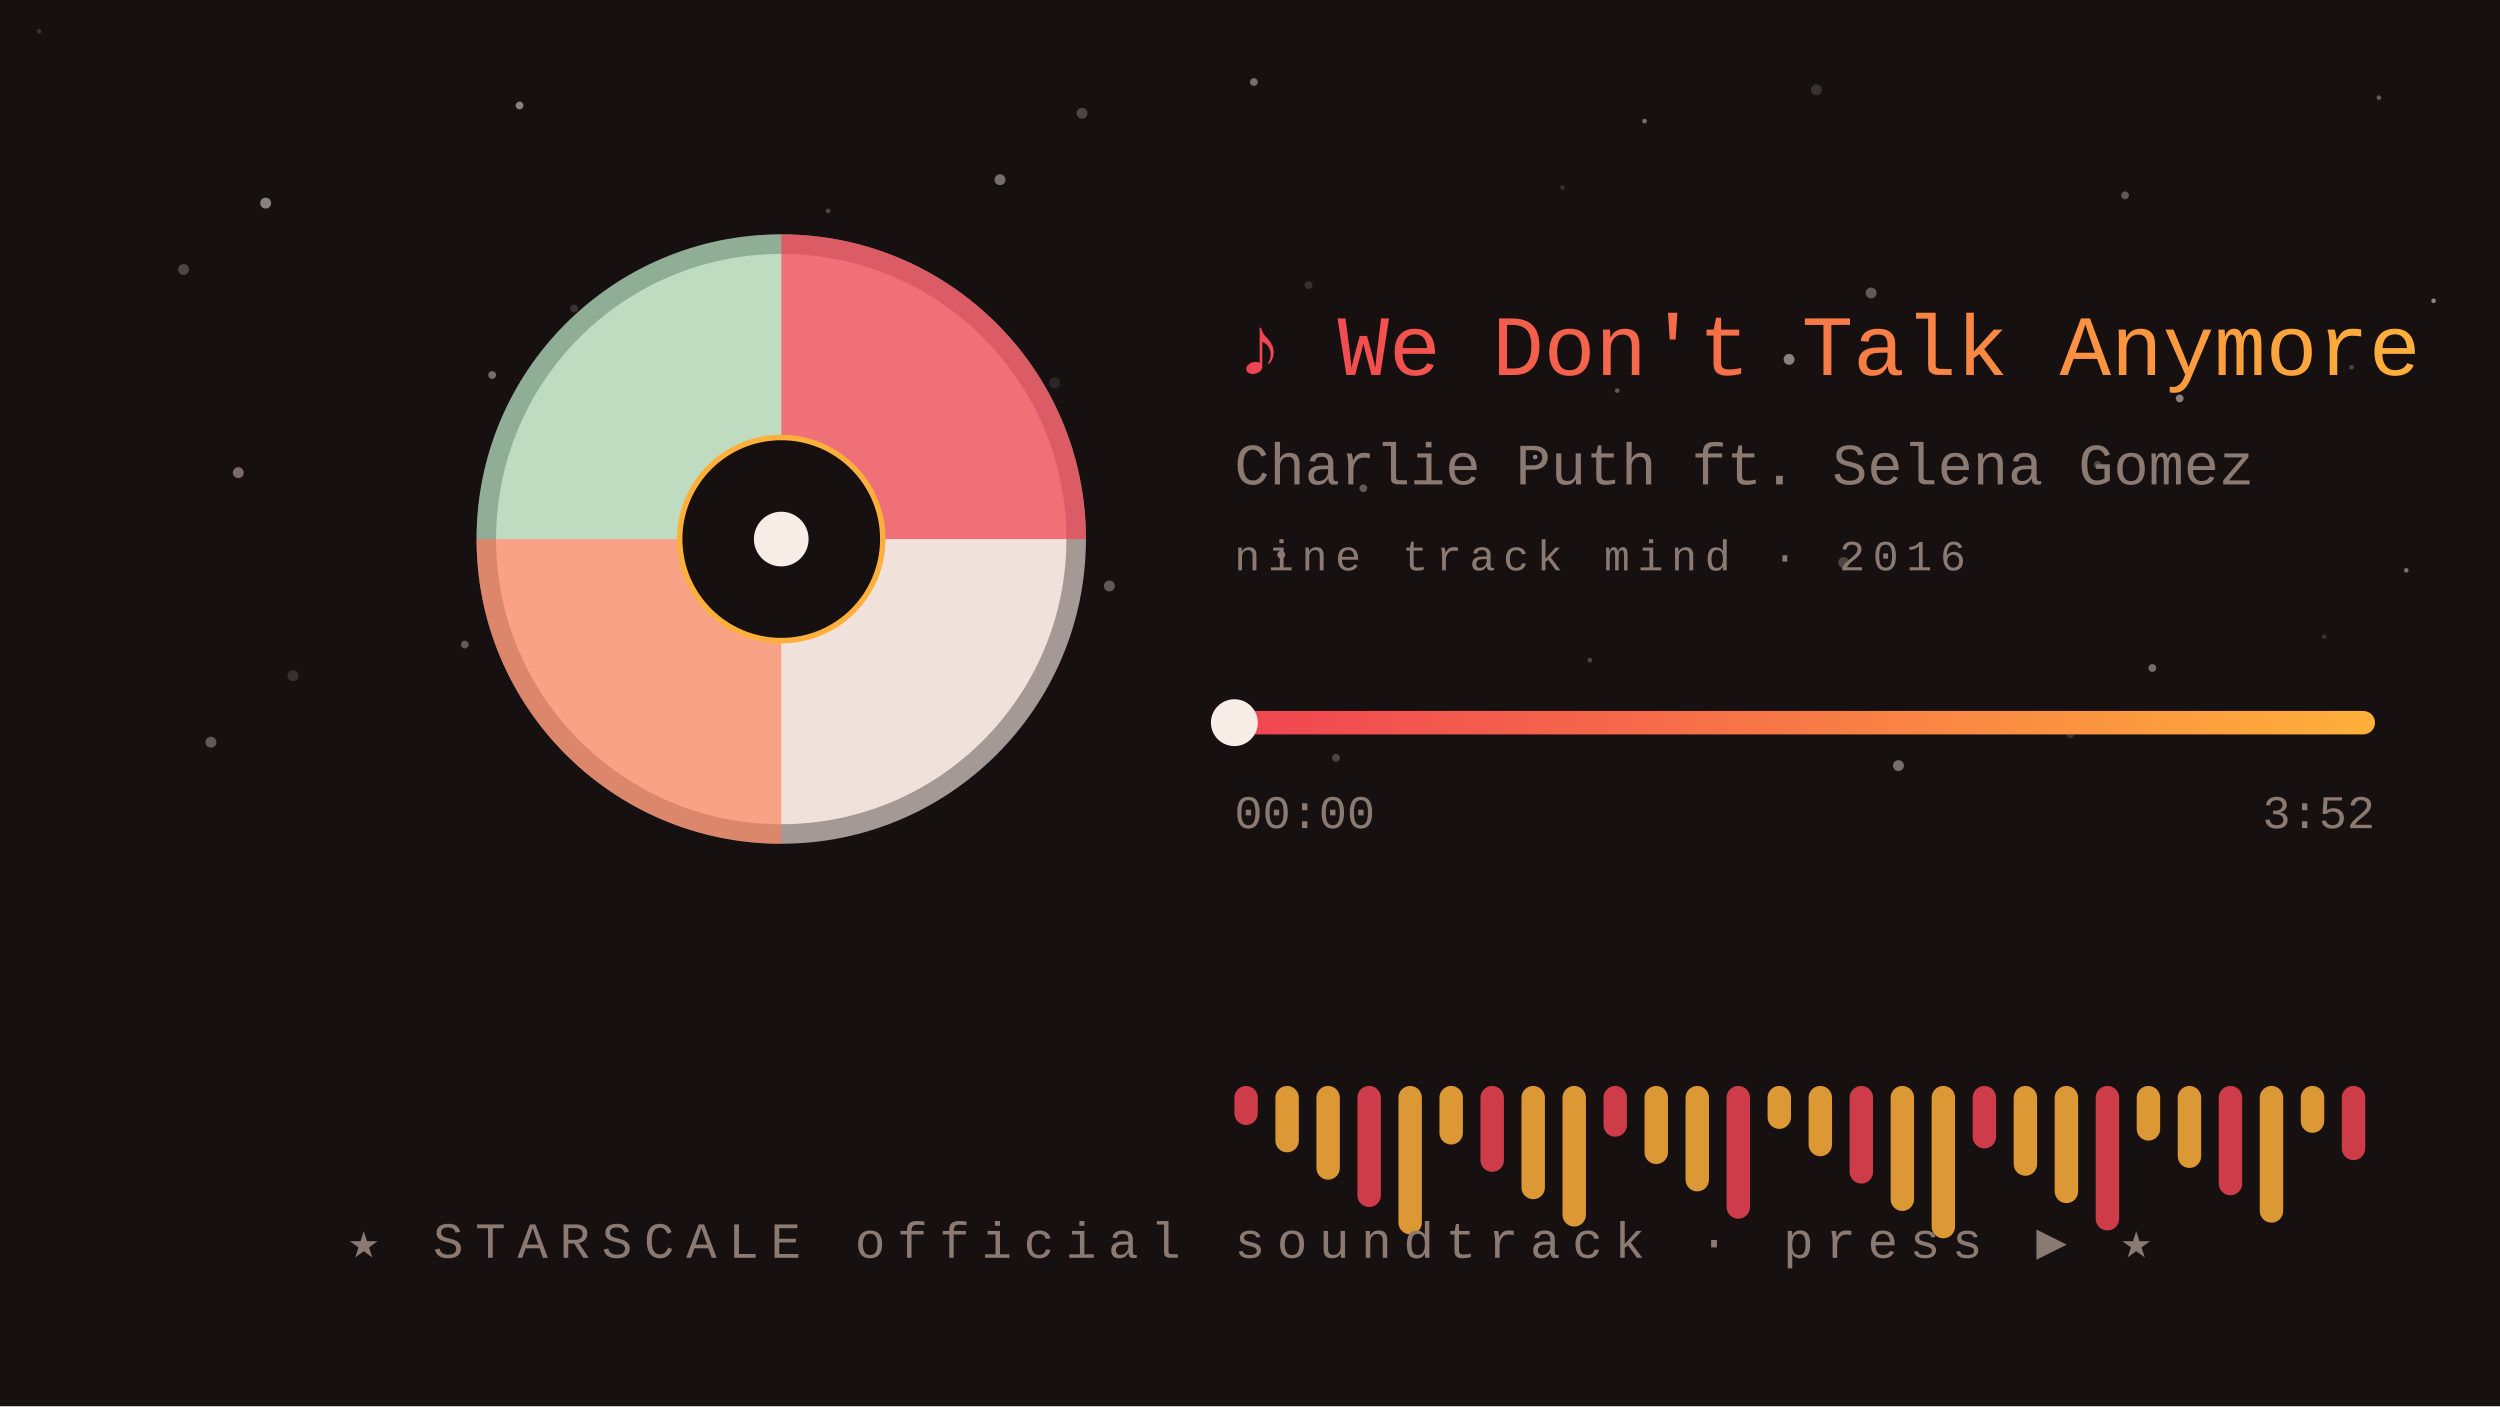
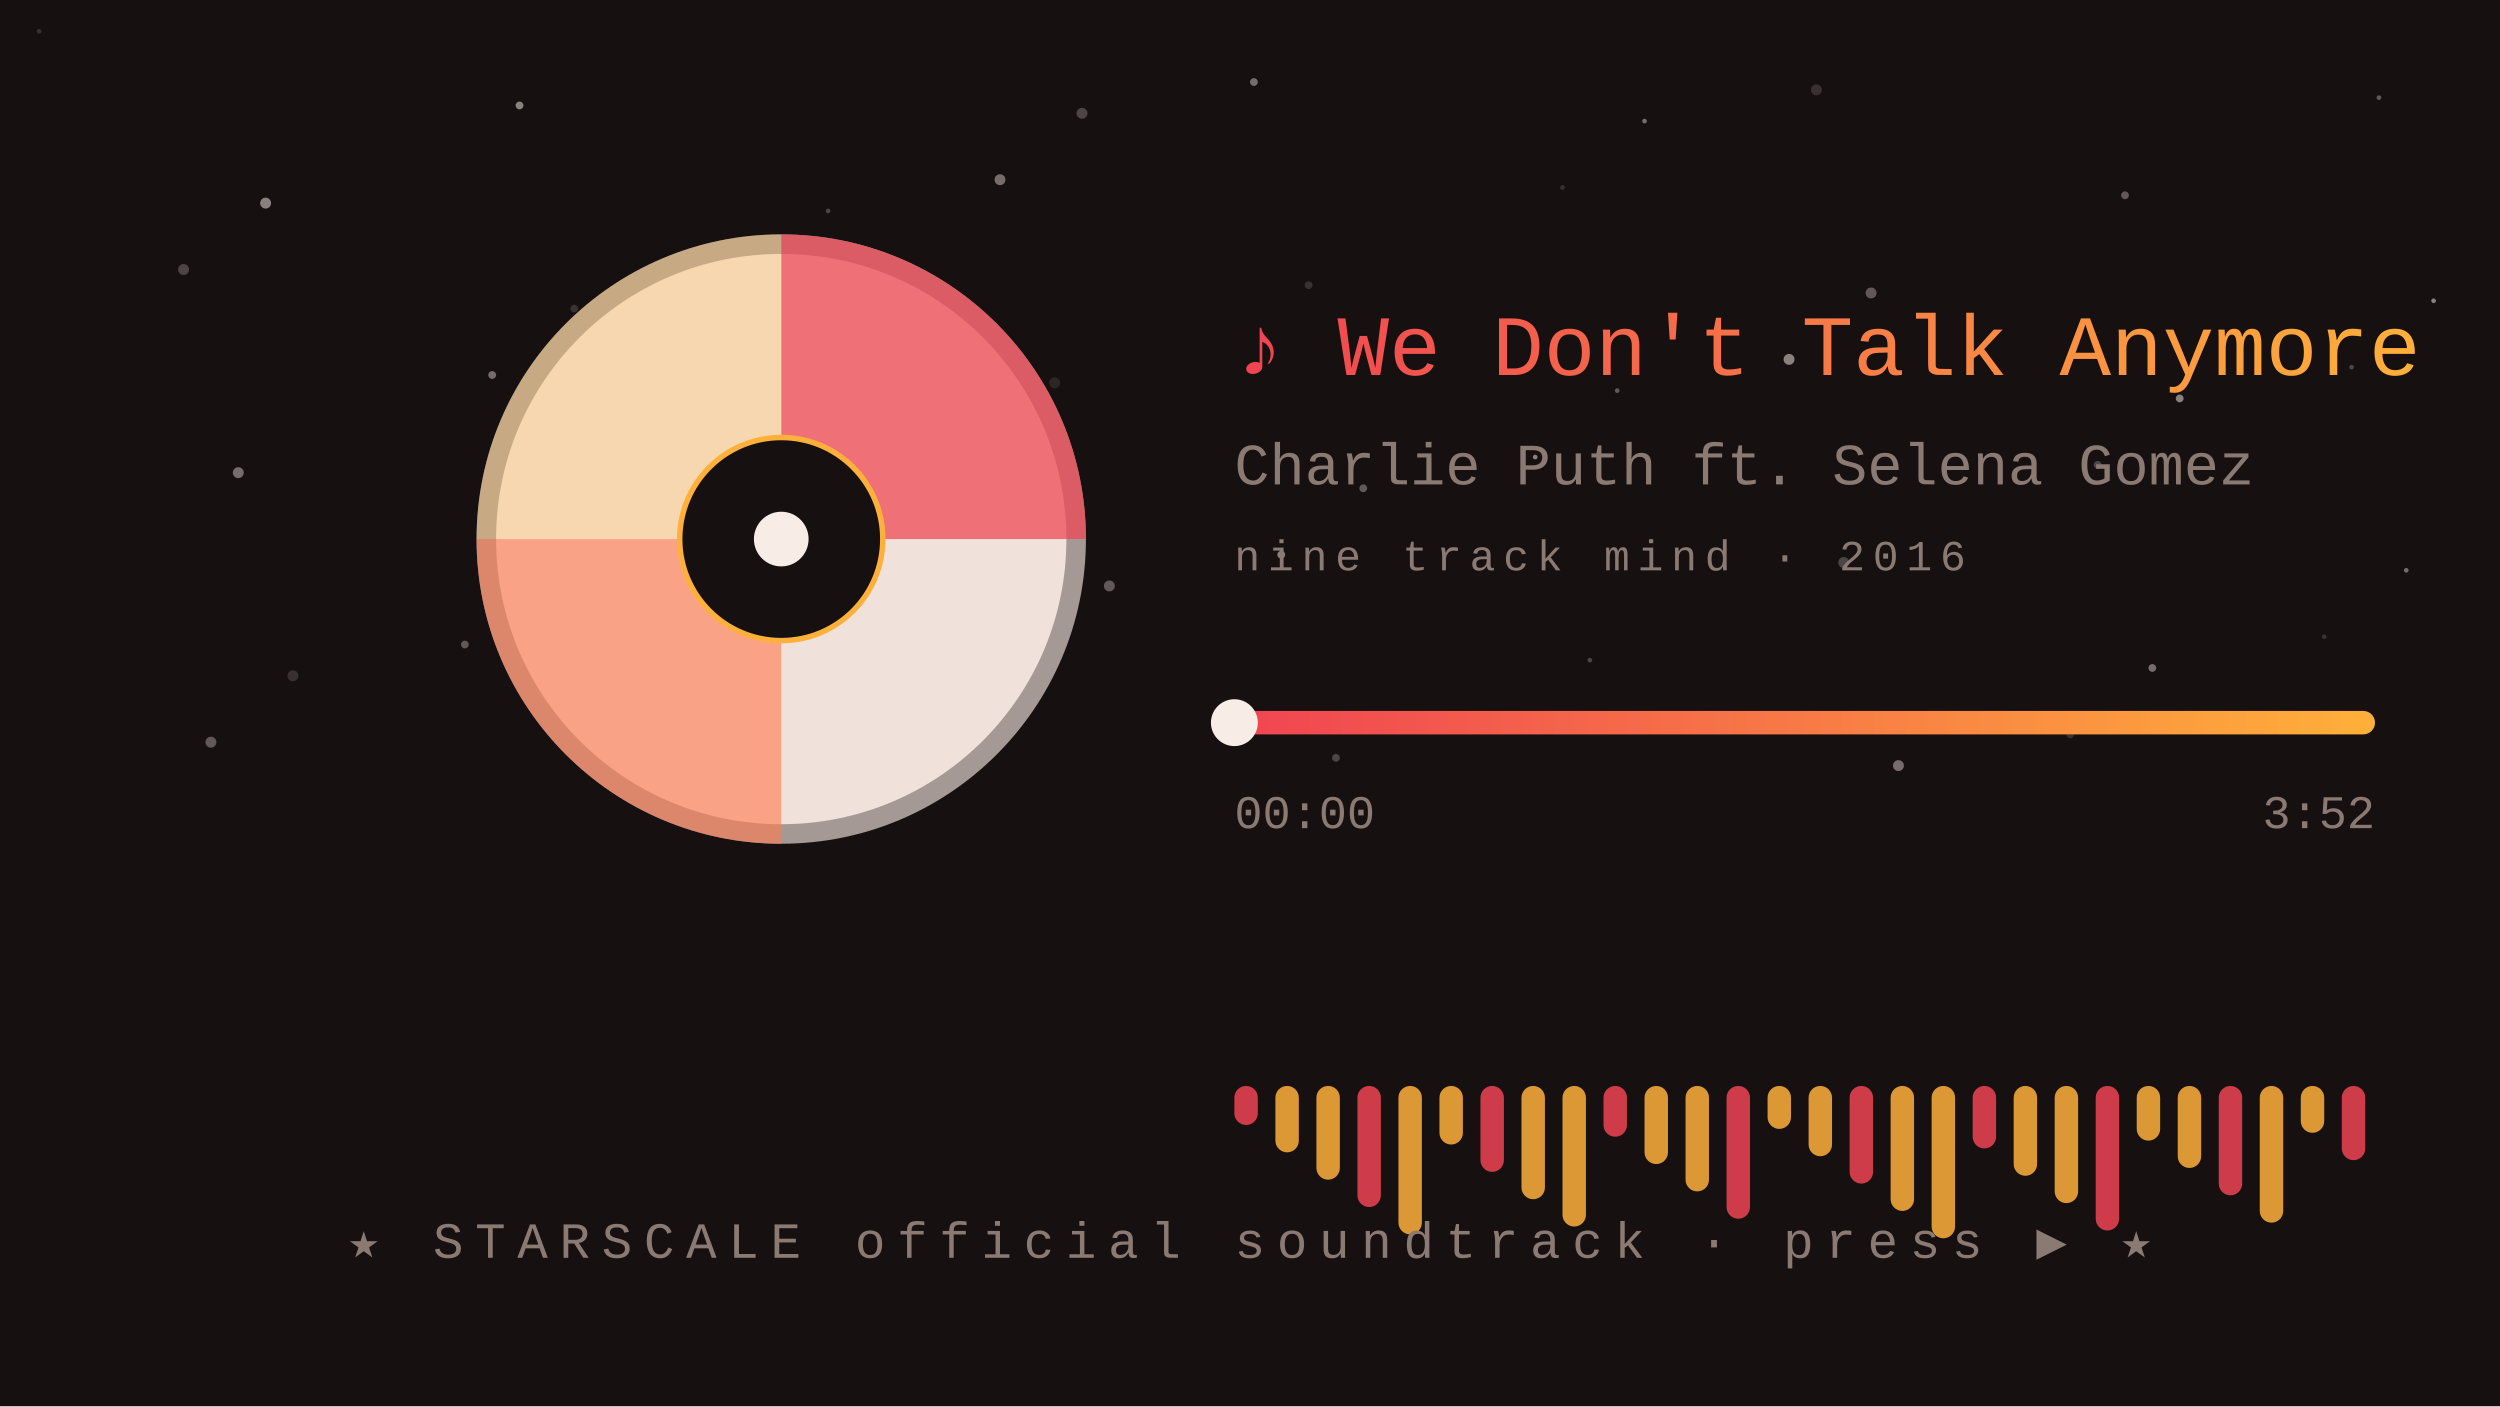
<svg xmlns="http://www.w3.org/2000/svg" width="640" height="360" viewBox="0 0 640 360" role="img" aria-label="now playing: We Don't Talk Anymore - Charlie Puth ft. Selena Gomez">
  <rect width="640" height="360" fill="#171011" />
  <circle cx="10" cy="8" r="0.6" fill="#f8ede6" opacity="0.15">
    <animate attributeName="opacity" values="0.15;0.45;0.15" dur="2s" begin="0.0s" repeatCount="indefinite" />
  </circle>
  <circle cx="147" cy="79" r="1.0" fill="#f8ede6" opacity="0.24">
    <animate attributeName="opacity" values="0.24;0.72;0.24" dur="3s" begin="0.4s" repeatCount="indefinite" />
  </circle>
  <circle cx="284" cy="150" r="1.4" fill="#f8ede6" opacity="0.33">
    <animate attributeName="opacity" values="0.33;0.99;0.33" dur="4s" begin="0.8s" repeatCount="indefinite" />
  </circle>
  <circle cx="421" cy="31" r="0.6" fill="#f8ede6" opacity="0.42">
    <animate attributeName="opacity" values="0.42;1.26;0.42" dur="5s" begin="1.2s" repeatCount="indefinite" />
  </circle>
  <circle cx="558" cy="102" r="1.0" fill="#f8ede6" opacity="0.51">
    <animate attributeName="opacity" values="0.51;1.53;0.51" dur="2s" begin="1.6s" repeatCount="indefinite" />
  </circle>
  <circle cx="75" cy="173" r="1.4" fill="#f8ede6" opacity="0.15">
    <animate attributeName="opacity" values="0.15;0.45;0.15" dur="3s" begin="2.0s" repeatCount="indefinite" />
  </circle>
  <circle cx="212" cy="54" r="0.6" fill="#f8ede6" opacity="0.24">
    <animate attributeName="opacity" values="0.24;0.72;0.24" dur="4s" begin="2.4s" repeatCount="indefinite" />
  </circle>
  <circle cx="349" cy="125" r="1.0" fill="#f8ede6" opacity="0.33">
    <animate attributeName="opacity" values="0.33;0.99;0.33" dur="5s" begin="0.0s" repeatCount="indefinite" />
  </circle>
  <circle cx="486" cy="196" r="1.4" fill="#f8ede6" opacity="0.42">
    <animate attributeName="opacity" values="0.42;1.26;0.42" dur="2s" begin="0.4s" repeatCount="indefinite" />
  </circle>
  <circle cx="623" cy="77" r="0.6" fill="#f8ede6" opacity="0.51">
    <animate attributeName="opacity" values="0.51;1.53;0.51" dur="3s" begin="0.8s" repeatCount="indefinite" />
  </circle>
  <circle cx="140" cy="148" r="1.0" fill="#f8ede6" opacity="0.15">
    <animate attributeName="opacity" values="0.15;0.45;0.15" dur="4s" begin="1.2s" repeatCount="indefinite" />
  </circle>
  <circle cx="277" cy="29" r="1.4" fill="#f8ede6" opacity="0.24">
    <animate attributeName="opacity" values="0.24;0.72;0.24" dur="5s" begin="1.6s" repeatCount="indefinite" />
  </circle>
  <circle cx="414" cy="100" r="0.6" fill="#f8ede6" opacity="0.33">
    <animate attributeName="opacity" values="0.33;0.99;0.33" dur="2s" begin="2.0s" repeatCount="indefinite" />
  </circle>
  <circle cx="551" cy="171" r="1.0" fill="#f8ede6" opacity="0.42">
    <animate attributeName="opacity" values="0.42;1.26;0.42" dur="3s" begin="2.4s" repeatCount="indefinite" />
  </circle>
  <circle cx="68" cy="52" r="1.4" fill="#f8ede6" opacity="0.51">
    <animate attributeName="opacity" values="0.51;1.53;0.51" dur="4s" begin="0.0s" repeatCount="indefinite" />
  </circle>
  <circle cx="205" cy="123" r="0.6" fill="#f8ede6" opacity="0.15">
    <animate attributeName="opacity" values="0.15;0.45;0.15" dur="5s" begin="0.4s" repeatCount="indefinite" />
  </circle>
  <circle cx="342" cy="194" r="1.0" fill="#f8ede6" opacity="0.24">
    <animate attributeName="opacity" values="0.24;0.72;0.24" dur="2s" begin="0.8s" repeatCount="indefinite" />
  </circle>
  <circle cx="479" cy="75" r="1.4" fill="#f8ede6" opacity="0.33">
    <animate attributeName="opacity" values="0.33;0.99;0.33" dur="3s" begin="1.2s" repeatCount="indefinite" />
  </circle>
  <circle cx="616" cy="146" r="0.6" fill="#f8ede6" opacity="0.42">
    <animate attributeName="opacity" values="0.42;1.26;0.42" dur="4s" begin="1.6s" repeatCount="indefinite" />
  </circle>
  <circle cx="133" cy="27" r="1.0" fill="#f8ede6" opacity="0.51">
    <animate attributeName="opacity" values="0.51;1.53;0.51" dur="5s" begin="2.0s" repeatCount="indefinite" />
  </circle>
  <circle cx="270" cy="98" r="1.4" fill="#f8ede6" opacity="0.15">
    <animate attributeName="opacity" values="0.15;0.45;0.15" dur="2s" begin="2.4s" repeatCount="indefinite" />
  </circle>
  <circle cx="407" cy="169" r="0.6" fill="#f8ede6" opacity="0.24">
    <animate attributeName="opacity" values="0.24;0.72;0.24" dur="3s" begin="0.0s" repeatCount="indefinite" />
  </circle>
  <circle cx="544" cy="50" r="1.0" fill="#f8ede6" opacity="0.33">
    <animate attributeName="opacity" values="0.33;0.99;0.33" dur="4s" begin="0.4s" repeatCount="indefinite" />
  </circle>
  <circle cx="61" cy="121" r="1.4" fill="#f8ede6" opacity="0.42">
    <animate attributeName="opacity" values="0.42;1.26;0.42" dur="5s" begin="0.8s" repeatCount="indefinite" />
  </circle>
  <circle cx="198" cy="192" r="0.6" fill="#f8ede6" opacity="0.51">
    <animate attributeName="opacity" values="0.51;1.53;0.51" dur="2s" begin="1.2s" repeatCount="indefinite" />
  </circle>
  <circle cx="335" cy="73" r="1.0" fill="#f8ede6" opacity="0.15">
    <animate attributeName="opacity" values="0.15;0.45;0.15" dur="3s" begin="1.6s" repeatCount="indefinite" />
  </circle>
  <circle cx="472" cy="144" r="1.4" fill="#f8ede6" opacity="0.24">
    <animate attributeName="opacity" values="0.24;0.72;0.24" dur="4s" begin="2.0s" repeatCount="indefinite" />
  </circle>
  <circle cx="609" cy="25" r="0.6" fill="#f8ede6" opacity="0.33">
    <animate attributeName="opacity" values="0.33;0.99;0.33" dur="5s" begin="2.4s" repeatCount="indefinite" />
  </circle>
  <circle cx="126" cy="96" r="1.0" fill="#f8ede6" opacity="0.42">
    <animate attributeName="opacity" values="0.42;1.26;0.42" dur="2s" begin="0.0s" repeatCount="indefinite" />
  </circle>
  <circle cx="263" cy="167" r="1.4" fill="#f8ede6" opacity="0.51">
    <animate attributeName="opacity" values="0.51;1.53;0.51" dur="3s" begin="0.4s" repeatCount="indefinite" />
  </circle>
  <circle cx="400" cy="48" r="0.6" fill="#f8ede6" opacity="0.15">
    <animate attributeName="opacity" values="0.15;0.45;0.15" dur="4s" begin="0.8s" repeatCount="indefinite" />
  </circle>
  <circle cx="537" cy="119" r="1.0" fill="#f8ede6" opacity="0.24">
    <animate attributeName="opacity" values="0.24;0.72;0.24" dur="5s" begin="1.2s" repeatCount="indefinite" />
  </circle>
  <circle cx="54" cy="190" r="1.4" fill="#f8ede6" opacity="0.33">
    <animate attributeName="opacity" values="0.33;0.99;0.33" dur="2s" begin="1.6s" repeatCount="indefinite" />
  </circle>
  <circle cx="191" cy="71" r="0.6" fill="#f8ede6" opacity="0.42">
    <animate attributeName="opacity" values="0.42;1.26;0.42" dur="3s" begin="2.0s" repeatCount="indefinite" />
  </circle>
  <circle cx="328" cy="142" r="1.0" fill="#f8ede6" opacity="0.51">
    <animate attributeName="opacity" values="0.51;1.53;0.51" dur="4s" begin="2.4s" repeatCount="indefinite" />
  </circle>
  <circle cx="465" cy="23" r="1.4" fill="#f8ede6" opacity="0.15">
    <animate attributeName="opacity" values="0.15;0.45;0.15" dur="5s" begin="0.0s" repeatCount="indefinite" />
  </circle>
  <circle cx="602" cy="94" r="0.6" fill="#f8ede6" opacity="0.24">
    <animate attributeName="opacity" values="0.24;0.72;0.24" dur="2s" begin="0.4s" repeatCount="indefinite" />
  </circle>
  <circle cx="119" cy="165" r="1.0" fill="#f8ede6" opacity="0.33">
    <animate attributeName="opacity" values="0.33;0.99;0.33" dur="3s" begin="0.8s" repeatCount="indefinite" />
  </circle>
  <circle cx="256" cy="46" r="1.4" fill="#f8ede6" opacity="0.42">
    <animate attributeName="opacity" values="0.42;1.26;0.42" dur="4s" begin="1.2s" repeatCount="indefinite" />
  </circle>
  <circle cx="393" cy="117" r="0.6" fill="#f8ede6" opacity="0.51">
    <animate attributeName="opacity" values="0.51;1.53;0.51" dur="5s" begin="1.6s" repeatCount="indefinite" />
  </circle>
  <circle cx="530" cy="188" r="1.0" fill="#f8ede6" opacity="0.15">
    <animate attributeName="opacity" values="0.15;0.45;0.15" dur="2s" begin="2.0s" repeatCount="indefinite" />
  </circle>
  <circle cx="47" cy="69" r="1.4" fill="#f8ede6" opacity="0.24">
    <animate attributeName="opacity" values="0.24;0.72;0.24" dur="3s" begin="2.4s" repeatCount="indefinite" />
  </circle>
  <circle cx="184" cy="140" r="0.6" fill="#f8ede6" opacity="0.33">
    <animate attributeName="opacity" values="0.33;0.99;0.33" dur="4s" begin="0.0s" repeatCount="indefinite" />
  </circle>
  <circle cx="321" cy="21" r="1.0" fill="#f8ede6" opacity="0.42">
    <animate attributeName="opacity" values="0.42;1.26;0.42" dur="5s" begin="0.4s" repeatCount="indefinite" />
  </circle>
  <circle cx="458" cy="92" r="1.4" fill="#f8ede6" opacity="0.51">
    <animate attributeName="opacity" values="0.51;1.53;0.51" dur="2s" begin="0.8s" repeatCount="indefinite" />
  </circle>
  <circle cx="595" cy="163" r="0.6" fill="#f8ede6" opacity="0.15">
    <animate attributeName="opacity" values="0.15;0.45;0.15" dur="3s" begin="1.2s" repeatCount="indefinite" />
  </circle>
  <defs>
    <linearGradient id="ttl" x1="0" y1="0" x2="1" y2="0">
      <stop offset="0" stop-color="#f04452" />
      <stop offset="1" stop-color="#ffb03a" />
    </linearGradient>
  </defs>
  <g>
    <animateTransform attributeName="transform" type="rotate" from="0 200 138" to="360 200 138" dur="3.2s" repeatCount="indefinite" />
    <circle cx="200" cy="138" r="78" fill="#f0e2da" />
    <circle cx="200" cy="138" r="78" fill="none" stroke="#171011" stroke-width="10" opacity=".35" />
    <path d="M200 60 A78 78 0 0 1 278 138 L200 138 Z" fill="#f04452" opacity=".72" />
    <path d="M200 216 A78 78 0 0 1 122 138 L200 138 Z" fill="#ff7a52" opacity=".62" />
-     <path d="M200 60 A78 78 0 0 0 122 138 L200 138 Z" fill="#6fcf97" opacity=".38" />
+     <path d="M200 60 A78 78 0 0 0 122 138 L200 138 Z" fill="#ffc46a" opacity=".38" />
    <circle cx="200" cy="138" r="26" fill="#171011" />
    <circle cx="200" cy="138" r="26" fill="none" stroke="#ffb03a" stroke-width="1.4" />
    <circle cx="200" cy="138" r="7" fill="#f8ede6" />
  </g>
  <text x="316" y="96" font-family="Courier New,monospace" font-size="22" fill="url(#ttl)">♪ We Don't Talk Anymore</text>
  <text x="316" y="124" font-family="Courier New,monospace" font-size="15" fill="#8a7a72">Charlie Puth ft. Selena Gomez</text>
  <text x="316" y="146" font-family="Courier New,monospace" font-size="11" letter-spacing="2" fill="#8a7a72">nine track mind · 2016</text>
  <rect x="316" y="182" width="292" height="6" rx="3" fill="#1e1415" />
  <rect x="316" y="182" width="292" height="6" rx="3" fill="url(#ttl)">
    <animate attributeName="width" values="0;292" dur="232s" begin="0s" fill="freeze" keyTimes="0;1" calcMode="linear" />
  </rect>
  <circle cx="316" cy="185" r="6" fill="#f8ede6">
    <animate attributeName="cx" values="316;608" dur="232s" begin="0s" calcMode="linear" fill="freeze" />
  </circle>
  <text x="316" y="212" font-family="Courier New,monospace" font-size="12" fill="#8a7a72">00:00</text>
  <text x="608" y="212" text-anchor="end" font-family="Courier New,monospace" font-size="12" fill="#8a7a72">3:52</text>
  <rect x="316.0" y="278" width="6" rx="3" fill="#f04452" opacity=".85" height="10">
    <animate attributeName="height" values="10;20;10" dur="0.70s" begin="0.00s" repeatCount="indefinite" />
    <animate attributeName="y" values="278;268;278" dur="0.70s" begin="0.00s" repeatCount="indefinite" />
  </rect>
  <rect x="326.5" y="278" width="6" rx="3" fill="#ffb03a" opacity=".85" height="17">
    <animate attributeName="height" values="17;34;17" dur="0.86s" begin="0.06s" repeatCount="indefinite" />
    <animate attributeName="y" values="278;261;278" dur="0.86s" begin="0.06s" repeatCount="indefinite" />
  </rect>
  <rect x="337.0" y="278" width="6" rx="3" fill="#ffb03a" opacity=".85" height="24">
    <animate attributeName="height" values="24;48;24" dur="1.02s" begin="0.12s" repeatCount="indefinite" />
    <animate attributeName="y" values="278;254;278" dur="1.02s" begin="0.12s" repeatCount="indefinite" />
  </rect>
  <rect x="347.5" y="278" width="6" rx="3" fill="#f04452" opacity=".85" height="31">
    <animate attributeName="height" values="31;62;31" dur="1.18s" begin="0.18s" repeatCount="indefinite" />
    <animate attributeName="y" values="278;247;278" dur="1.18s" begin="0.18s" repeatCount="indefinite" />
  </rect>
  <rect x="358.0" y="278" width="6" rx="3" fill="#ffb03a" opacity=".85" height="38">
    <animate attributeName="height" values="38;76;38" dur="1.34s" begin="0.24s" repeatCount="indefinite" />
    <animate attributeName="y" values="278;240;278" dur="1.34s" begin="0.24s" repeatCount="indefinite" />
  </rect>
  <rect x="368.5" y="278" width="6" rx="3" fill="#ffb03a" opacity=".85" height="15">
    <animate attributeName="height" values="15;30;15" dur="0.70s" begin="0.30s" repeatCount="indefinite" />
    <animate attributeName="y" values="278;263;278" dur="0.70s" begin="0.30s" repeatCount="indefinite" />
  </rect>
  <rect x="379.0" y="278" width="6" rx="3" fill="#f04452" opacity=".85" height="22">
    <animate attributeName="height" values="22;44;22" dur="0.86s" begin="0.36s" repeatCount="indefinite" />
    <animate attributeName="y" values="278;256;278" dur="0.86s" begin="0.36s" repeatCount="indefinite" />
  </rect>
  <rect x="389.5" y="278" width="6" rx="3" fill="#ffb03a" opacity=".85" height="29">
    <animate attributeName="height" values="29;58;29" dur="1.02s" begin="0.42s" repeatCount="indefinite" />
    <animate attributeName="y" values="278;249;278" dur="1.02s" begin="0.42s" repeatCount="indefinite" />
  </rect>
  <rect x="400.0" y="278" width="6" rx="3" fill="#ffb03a" opacity=".85" height="36">
    <animate attributeName="height" values="36;72;36" dur="1.18s" begin="0.48s" repeatCount="indefinite" />
    <animate attributeName="y" values="278;242;278" dur="1.18s" begin="0.48s" repeatCount="indefinite" />
  </rect>
  <rect x="410.5" y="278" width="6" rx="3" fill="#f04452" opacity=".85" height="13">
    <animate attributeName="height" values="13;26;13" dur="1.34s" begin="0.54s" repeatCount="indefinite" />
    <animate attributeName="y" values="278;265;278" dur="1.34s" begin="0.54s" repeatCount="indefinite" />
  </rect>
  <rect x="421.0" y="278" width="6" rx="3" fill="#ffb03a" opacity=".85" height="20">
    <animate attributeName="height" values="20;40;20" dur="0.70s" begin="0.60s" repeatCount="indefinite" />
    <animate attributeName="y" values="278;258;278" dur="0.70s" begin="0.60s" repeatCount="indefinite" />
  </rect>
  <rect x="431.5" y="278" width="6" rx="3" fill="#ffb03a" opacity=".85" height="27">
    <animate attributeName="height" values="27;54;27" dur="0.86s" begin="0.66s" repeatCount="indefinite" />
    <animate attributeName="y" values="278;251;278" dur="0.86s" begin="0.66s" repeatCount="indefinite" />
  </rect>
  <rect x="442.0" y="278" width="6" rx="3" fill="#f04452" opacity=".85" height="34">
    <animate attributeName="height" values="34;68;34" dur="1.02s" begin="0.72s" repeatCount="indefinite" />
    <animate attributeName="y" values="278;244;278" dur="1.02s" begin="0.72s" repeatCount="indefinite" />
  </rect>
  <rect x="452.5" y="278" width="6" rx="3" fill="#ffb03a" opacity=".85" height="11">
    <animate attributeName="height" values="11;22;11" dur="1.18s" begin="0.78s" repeatCount="indefinite" />
    <animate attributeName="y" values="278;267;278" dur="1.18s" begin="0.78s" repeatCount="indefinite" />
  </rect>
  <rect x="463.0" y="278" width="6" rx="3" fill="#ffb03a" opacity=".85" height="18">
    <animate attributeName="height" values="18;36;18" dur="1.34s" begin="0.84s" repeatCount="indefinite" />
    <animate attributeName="y" values="278;260;278" dur="1.34s" begin="0.84s" repeatCount="indefinite" />
  </rect>
  <rect x="473.5" y="278" width="6" rx="3" fill="#f04452" opacity=".85" height="25">
    <animate attributeName="height" values="25;50;25" dur="0.70s" begin="0.90s" repeatCount="indefinite" />
    <animate attributeName="y" values="278;253;278" dur="0.70s" begin="0.90s" repeatCount="indefinite" />
  </rect>
  <rect x="484.0" y="278" width="6" rx="3" fill="#ffb03a" opacity=".85" height="32">
    <animate attributeName="height" values="32;64;32" dur="0.86s" begin="0.96s" repeatCount="indefinite" />
    <animate attributeName="y" values="278;246;278" dur="0.86s" begin="0.96s" repeatCount="indefinite" />
  </rect>
  <rect x="494.5" y="278" width="6" rx="3" fill="#ffb03a" opacity=".85" height="39">
    <animate attributeName="height" values="39;78;39" dur="1.02s" begin="1.02s" repeatCount="indefinite" />
    <animate attributeName="y" values="278;239;278" dur="1.02s" begin="1.02s" repeatCount="indefinite" />
  </rect>
  <rect x="505.0" y="278" width="6" rx="3" fill="#f04452" opacity=".85" height="16">
    <animate attributeName="height" values="16;32;16" dur="1.18s" begin="1.08s" repeatCount="indefinite" />
    <animate attributeName="y" values="278;262;278" dur="1.18s" begin="1.08s" repeatCount="indefinite" />
  </rect>
  <rect x="515.5" y="278" width="6" rx="3" fill="#ffb03a" opacity=".85" height="23">
    <animate attributeName="height" values="23;46;23" dur="1.34s" begin="1.14s" repeatCount="indefinite" />
    <animate attributeName="y" values="278;255;278" dur="1.34s" begin="1.14s" repeatCount="indefinite" />
  </rect>
  <rect x="526.0" y="278" width="6" rx="3" fill="#ffb03a" opacity=".85" height="30">
    <animate attributeName="height" values="30;60;30" dur="0.70s" begin="1.20s" repeatCount="indefinite" />
    <animate attributeName="y" values="278;248;278" dur="0.70s" begin="1.20s" repeatCount="indefinite" />
  </rect>
  <rect x="536.5" y="278" width="6" rx="3" fill="#f04452" opacity=".85" height="37">
    <animate attributeName="height" values="37;74;37" dur="0.86s" begin="1.26s" repeatCount="indefinite" />
    <animate attributeName="y" values="278;241;278" dur="0.86s" begin="1.26s" repeatCount="indefinite" />
  </rect>
  <rect x="547.0" y="278" width="6" rx="3" fill="#ffb03a" opacity=".85" height="14">
    <animate attributeName="height" values="14;28;14" dur="1.02s" begin="1.32s" repeatCount="indefinite" />
    <animate attributeName="y" values="278;264;278" dur="1.02s" begin="1.32s" repeatCount="indefinite" />
  </rect>
  <rect x="557.5" y="278" width="6" rx="3" fill="#ffb03a" opacity=".85" height="21">
    <animate attributeName="height" values="21;42;21" dur="1.18s" begin="1.38s" repeatCount="indefinite" />
    <animate attributeName="y" values="278;257;278" dur="1.18s" begin="1.38s" repeatCount="indefinite" />
  </rect>
  <rect x="568.0" y="278" width="6" rx="3" fill="#f04452" opacity=".85" height="28">
    <animate attributeName="height" values="28;56;28" dur="1.34s" begin="1.44s" repeatCount="indefinite" />
    <animate attributeName="y" values="278;250;278" dur="1.34s" begin="1.44s" repeatCount="indefinite" />
  </rect>
  <rect x="578.5" y="278" width="6" rx="3" fill="#ffb03a" opacity=".85" height="35">
    <animate attributeName="height" values="35;70;35" dur="0.70s" begin="1.50s" repeatCount="indefinite" />
    <animate attributeName="y" values="278;243;278" dur="0.70s" begin="1.50s" repeatCount="indefinite" />
  </rect>
  <rect x="589.0" y="278" width="6" rx="3" fill="#ffb03a" opacity=".85" height="12">
    <animate attributeName="height" values="12;24;12" dur="0.86s" begin="1.56s" repeatCount="indefinite" />
    <animate attributeName="y" values="278;266;278" dur="0.86s" begin="1.56s" repeatCount="indefinite" />
  </rect>
  <rect x="599.5" y="278" width="6" rx="3" fill="#f04452" opacity=".85" height="19">
    <animate attributeName="height" values="19;38;19" dur="1.02s" begin="1.62s" repeatCount="indefinite" />
    <animate attributeName="y" values="278;259;278" dur="1.02s" begin="1.62s" repeatCount="indefinite" />
  </rect>
  <text x="320" y="322" text-anchor="middle" font-family="Courier New,monospace" font-size="13" letter-spacing="3" fill="#8a7a72">★ STARSCALE official soundtrack · press ▶ ★</text>
</svg>
